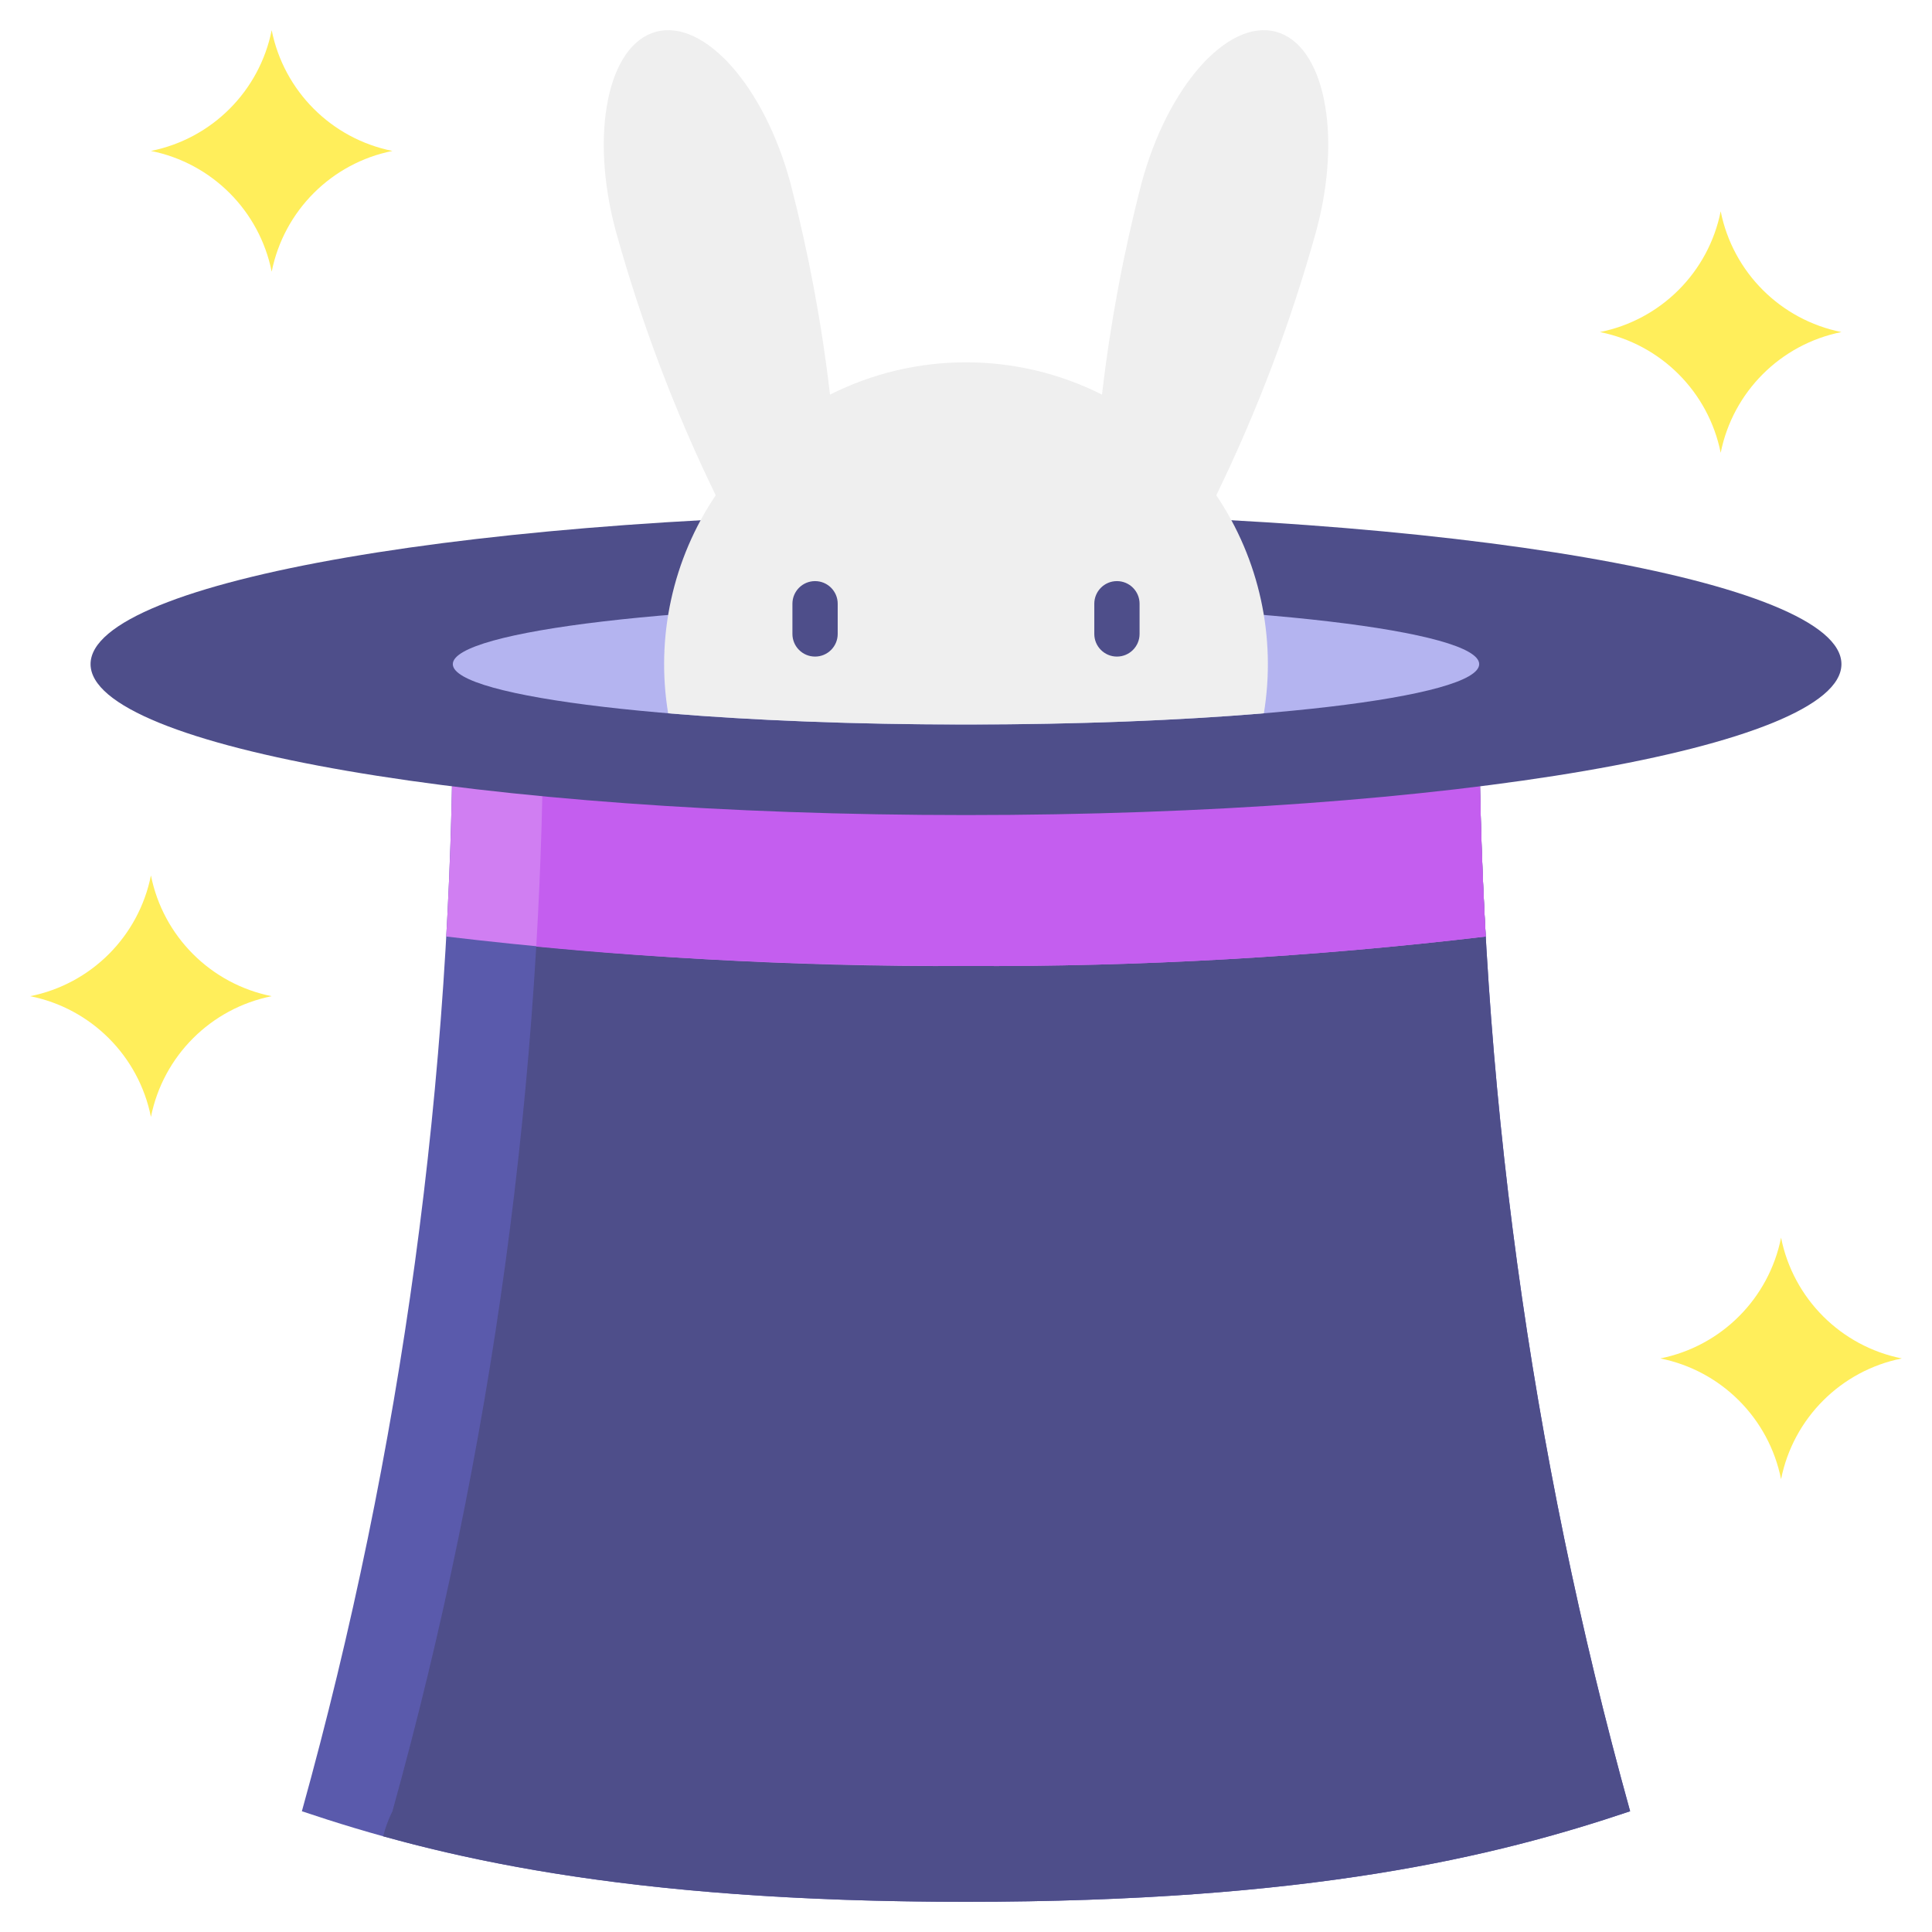
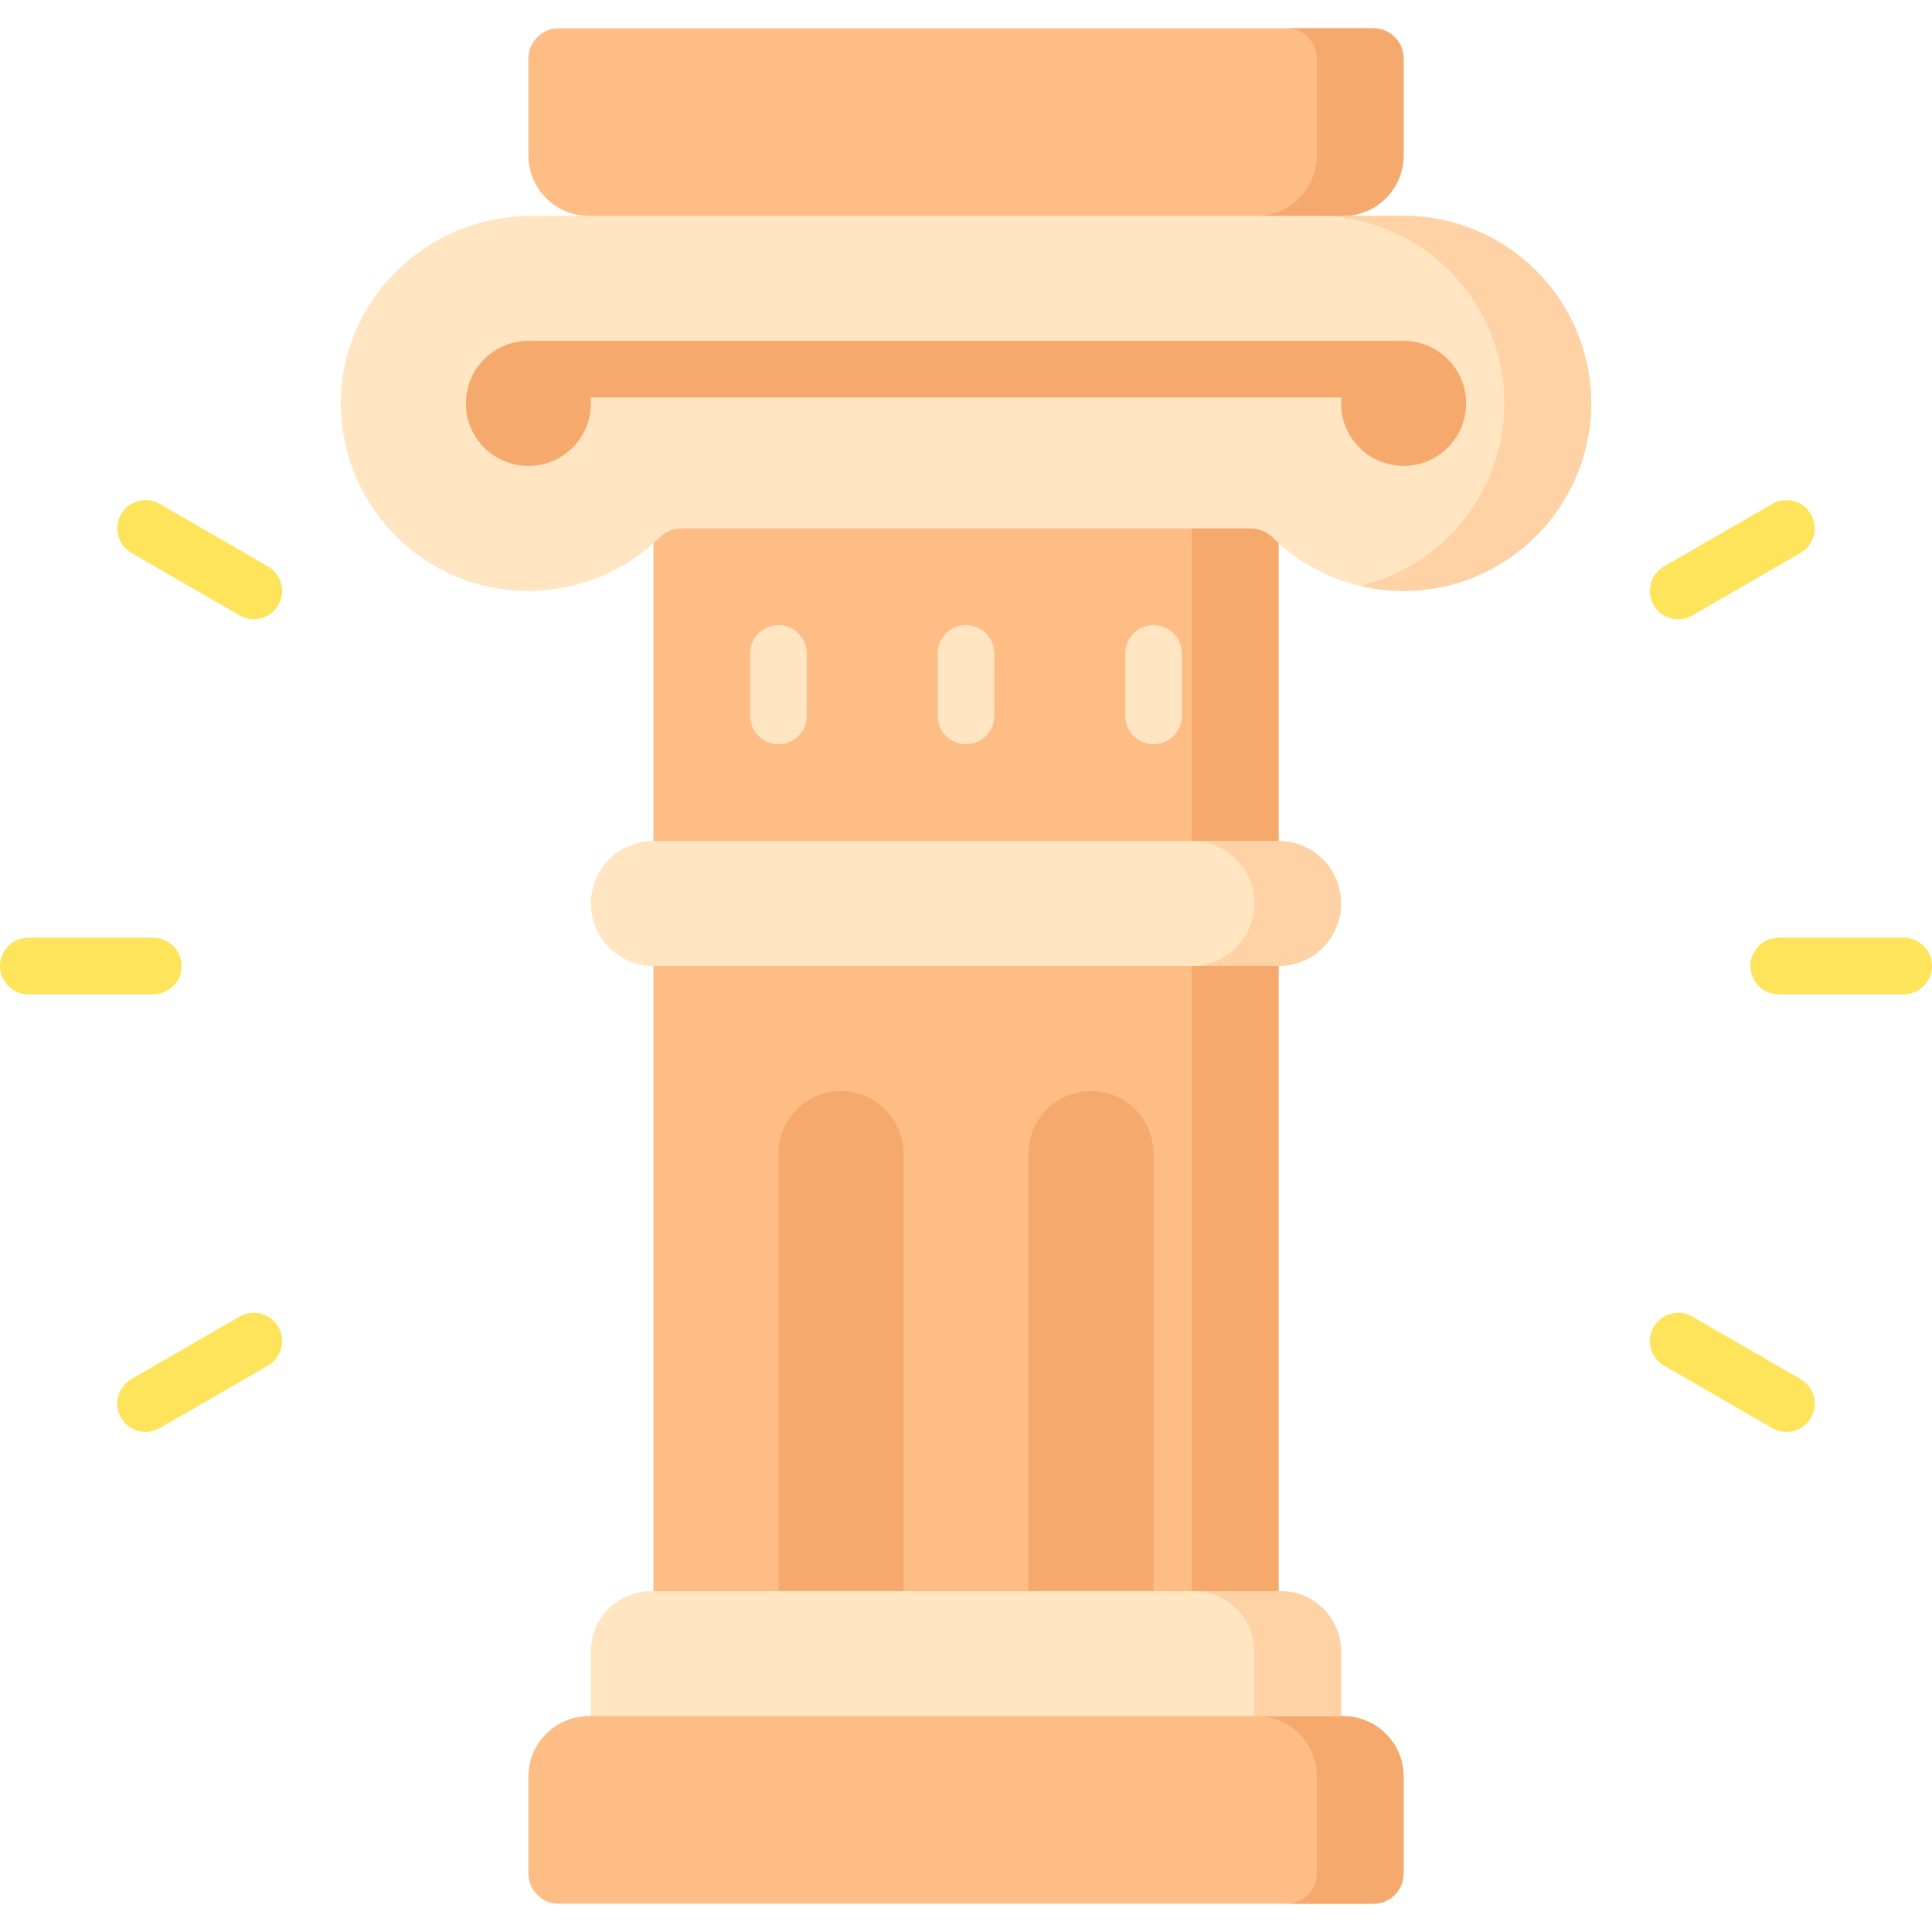
- <svg xmlns="http://www.w3.org/2000/svg" id="Flat" viewBox="0 0 64 64" version="1.1">
-   <defs id="defs11" />
-   <path d="m10 60c4.482 1.508 10.61 3 22 3s17.518-1.492 22-3a137.051 137.051 0 0 1 -5-36.681v-1.319h-34v1.319a137.051 137.051 0 0 1 -5 36.681z" fill="#5a5aac" id="path1" />
-   <path d="m13 60a3.99 3.99 0 0 0 -.307.83c4.248 1.181 10.034 2.17 19.307 2.17 11.39 0 17.518-1.492 22-3a137.053 137.053 0 0 1 -5-36.682v-1.318h-31v1.318a137.053 137.053 0 0 1 -5 36.682z" fill="#4e4e8a" id="path2" />
-   <path d="m49 22.949a140.811 140.811 0 0 0 -17-.949 140.811 140.811 0 0 0 -17 .949v.369q0 3.858-.217 7.706a140.183 140.183 0 0 0 17.217.976 140.183 140.183 0 0 0 17.217-.976q-.217-3.846-.217-7.706z" fill="#d07ef2" id="path3" />
-   <path d="m18 23.318q0 4.026-.236 8.039c4.205.409 9.062.643 14.236.643a140.183 140.183 0 0 0 17.217-.976q-.217-3.846-.217-7.706v-.369a140.811 140.811 0 0 0 -17-.949c-5.077 0-9.849.225-14 .621z" fill="#c45eef" id="path4" />
-   <ellipse cx="32" cy="22" fill="#4e4e8a" rx="29" ry="5" id="ellipse4" />
-   <ellipse cx="32" cy="22" fill="#b4b4f0" rx="17" ry="2" id="ellipse5" />
-   <path d="m42.265 1.052c-1.6-.428-3.593 1.819-4.451 5.02a51.693 51.693 0 0 0 -1.309 7 10.019 10.019 0 0 0 -9.01 0 51.693 51.693 0 0 0 -1.309-7c-.858-3.2-2.85-5.448-4.451-5.02s-2.2 3.372-1.344 6.572a51.469 51.469 0 0 0 3.318 8.783 10.014 10.014 0 0 0 -1.576 7.222c2.782.234 6.188.371 9.867.371s7.085-.137 9.867-.371a10.014 10.014 0 0 0 -1.576-7.222 51.469 51.469 0 0 0 3.318-8.783c.858-3.2.256-6.143-1.344-6.572z" fill="#efefef" id="path5" />
-   <path d="m37 21.75a.75.75 0 0 1 -.75-.75v-1a.75.75 0 0 1 1.5 0v1a.75.75 0 0 1 -.75.75z" fill="#4e4e8a" id="path6" />
-   <path d="m27 21.75a.75.75 0 0 1 -.75-.75v-1a.75.75 0 0 1 1.5 0v1a.75.75 0 0 1 -.75.75z" fill="#4e4e8a" id="path7" />
-   <g fill="#ffee5b" id="g11">
-     <path d="m61 11a5.1 5.1 0 0 0 -4 4 5.1 5.1 0 0 0 -4-4 5.1 5.1 0 0 0 4-4 5.1 5.1 0 0 0 4 4z" id="path8" />
-     <path d="m13 5a5.1 5.1 0 0 0 -4 4 5.1 5.1 0 0 0 -4-4 5.1 5.1 0 0 0 4-4 5.1 5.1 0 0 0 4 4z" id="path9" />
-     <path d="m9 33a5.1 5.1 0 0 0 -4 4 5.1 5.1 0 0 0 -4-4 5.1 5.1 0 0 0 4-4 5.1 5.1 0 0 0 4 4z" id="path10" />
-     <path d="m63 45a5.1 5.1 0 0 0 -4 4 5.1 5.1 0 0 0 -4-4 5.1 5.1 0 0 0 4-4 5.1 5.1 0 0 0 4 4z" id="path11" />
+ <svg xmlns="http://www.w3.org/2000/svg" id="Capa_1" enable-background="new 0 0 512 512" height="512" viewBox="0 0 512 512" width="512">
+   <g>
+     <path d="m338.833 435.999v-182.765-36.553-87.075h-165.666v87.075 36.553 182.765z" fill="#ffbd86" />
+     <path d="m315.833 129.606h23v306.394h-23z" fill="#f6a96c" />
+     <path d="m355.967 69.385v-12.185c8.837 0 16-7.163 16-16v-25.7c0-4.418-3.582-8-8-8h-215.934c-4.418 0-8 3.582-8 8v25.7c0 8.837 7.163 16 16 16v12.185z" fill="#ffbd86" />
+     <path d="m363.967 7.5h-23c4.418 0 8 3.582 8 8v25.7c0 8.836-7.163 16-16 16v12.185h23v-12.185c8.837 0 16-7.163 16-16v-25.7c0-4.418-3.582-8-8-8z" fill="#f6a96c" />
+     <g>
+       <g fill="#f6a96c">
+         <path d="m305.7 426.667v-120.967c0-9.149-7.417-16.567-16.567-16.567s-16.567 7.417-16.567 16.567v120.967z" />
+         <path d="m239.433 426.667v-120.967c0-9.149-7.417-16.567-16.567-16.567-9.149 0-16.567 7.417-16.567 16.567v120.967z" />
+       </g>
+     </g>
+     <path d="m338.833 256c9.149 0 16.567-7.417 16.567-16.567s-7.417-16.567-16.567-16.567h-165.666c-9.149 0-16.567 7.417-16.567 16.567s7.417 16.567 16.567 16.567z" fill="#ffe5c2" />
+     <path d="m156.033 454.8c-8.837 0-16 7.163-16 16v25.7c0 4.418 3.582 8 8 8h215.933c4.418 0 8-3.582 8-8v-25.7c0-8.837-7.163-16-16-16l-99.966-12.204z" fill="#ffbd86" />
+     <path d="m371.967 57.2h-231.116c-27.255 0-50.056 21.6-50.511 48.85-.465 27.838 21.962 50.55 49.693 50.55 13.539 0 25.81-5.417 34.773-14.199 1.524-1.493 3.546-2.368 5.679-2.368h151.035c2.123 0 4.139.863 5.655 2.349 9.397 9.216 22.434 14.732 36.759 14.179 26.412-1.02 47.61-22.996 47.732-49.428.127-27.555-22.173-49.933-49.699-49.933z" fill="#ffe5c2" />
+     <g>
+       <g>
+         <path d="m206.3 197.233c-4.143 0-7.5-3.358-7.5-7.5v-16.567c0-4.142 3.357-7.5 7.5-7.5s7.5 3.358 7.5 7.5v16.567c0 4.143-3.358 7.5-7.5 7.5z" fill="#ffe5c2" />
+       </g>
+     </g>
+     <g>
+       <g>
+         <path d="m256 197.233c-4.143 0-7.5-3.358-7.5-7.5v-16.567c0-4.142 3.357-7.5 7.5-7.5 4.142 0 7.5 3.358 7.5 7.5v16.567c0 4.143-3.358 7.5-7.5 7.5z" fill="#ffe5c2" />
+       </g>
+     </g>
+     <g>
+       <g>
+         <path d="m305.7 197.233c-4.143 0-7.5-3.358-7.5-7.5v-16.567c0-4.142 3.357-7.5 7.5-7.5s7.5 3.358 7.5 7.5v16.567c0 4.143-3.357 7.5-7.5 7.5z" fill="#ffe5c2" />
+       </g>
+     </g>
+     <g>
+       <g>
+         <g>
+           <path d="m40.634 263.5h-33.134c-4.143 0-7.5-3.358-7.5-7.5s3.357-7.5 7.5-7.5h33.134c4.142 0 7.5 3.358 7.5 7.5s-3.358 7.5-7.5 7.5z" fill="#fee45a" />
+         </g>
+         <g>
+           <path d="m38.58 379.468c-2.592 0-5.112-1.345-6.502-3.751-2.071-3.587-.842-8.174 2.745-10.245l28.694-16.567c3.585-2.072 8.173-.842 10.245 2.745 2.071 3.587.842 8.174-2.745 10.245l-28.694 16.567c-1.18.682-2.47 1.006-3.743 1.006z" fill="#fee45a" />
+         </g>
+         <g>
+           <path d="m473.42 379.468c-1.272 0-2.561-.324-3.743-1.006l-28.694-16.567c-3.587-2.071-4.816-6.658-2.745-10.245 2.07-3.588 6.655-4.817 10.245-2.745l28.694 16.567c3.587 2.071 4.816 6.658 2.745 10.245-1.389 2.406-3.91 3.751-6.502 3.751z" fill="#fee45a" />
+         </g>
+         <g>
+           <path d="m504.5 263.5h-33.134c-4.143 0-7.5-3.358-7.5-7.5s3.357-7.5 7.5-7.5h33.134c4.142 0 7.5 3.358 7.5 7.5s-3.358 7.5-7.5 7.5z" fill="#fee45a" />
+         </g>
+         <g>
+           <path d="m444.739 164.102c-2.592 0-5.112-1.345-6.502-3.751-2.071-3.587-.842-8.174 2.745-10.245l28.694-16.567c3.585-2.071 8.173-.842 10.245 2.745 2.071 3.587.842 8.174-2.745 10.245l-28.694 16.567c-1.18.681-2.47 1.006-3.743 1.006z" fill="#fee45a" />
+         </g>
+         <g>
+           <path d="m67.261 164.102c-1.272 0-2.561-.324-3.743-1.006l-28.694-16.567c-3.587-2.071-4.816-6.658-2.745-10.245 2.07-3.588 6.655-4.817 10.245-2.745l28.694 16.567c3.587 2.071 4.816 6.658 2.745 10.245-1.389 2.405-3.91 3.751-6.502 3.751z" fill="#fee45a" />
+         </g>
+       </g>
+     </g>
+     <path d="m355.967 454.8-99.967-12.204-11.5 1.404 88.467 10.8c8.837 0 16 7.163 16 16v25.7c0 4.419-3.582 8-8 8h23c4.418 0 8-3.581 8-8v-25.7c0-8.837-7.164-16-16-16z" fill="#f6a96c" />
+     <path d="m355.4 454.8h-198.8v-17.133c0-8.836 7.163-16 16-16h166.8c8.837 0 16 7.164 16 16z" fill="#ffe5c2" />
+     <g fill="#fed2a4">
+       <path d="m339.4 421.667h-23c8.837 0 16 7.163 16 16v17.133h23v-17.133c0-8.837-7.163-16-16-16z" />
+       <path d="m338.833 222.867h-23c9.149 0 16.567 7.417 16.567 16.567s-7.417 16.567-16.567 16.567h23c9.149 0 16.567-7.417 16.567-16.567s-7.417-16.567-16.567-16.567z" />
+       <path d="m371.967 57.2h-23c27.448 0 49.7 22.251 49.7 49.7 0 23.487-16.297 43.155-38.197 48.347 3.692.875 7.537 1.353 11.497 1.353 27.448 0 49.7-22.251 49.7-49.7 0-27.448-22.252-49.7-49.7-49.7z" />
+     </g>
+     <circle cx="140.033" cy="106.9" fill="#f6a96c" r="16.567" />
+     <circle cx="371.967" cy="106.9" fill="#f6a96c" r="16.567" />
+     <g>
+       <g>
+         <path d="m371.967 105.333h-231.934c-4.143 0-7.5-3.358-7.5-7.5s3.357-7.5 7.5-7.5h231.934c4.143 0 7.5 3.358 7.5 7.5s-3.358 7.5-7.5 7.5z" fill="#f6a96c" />
+       </g>
+     </g>
  </g>
</svg>
